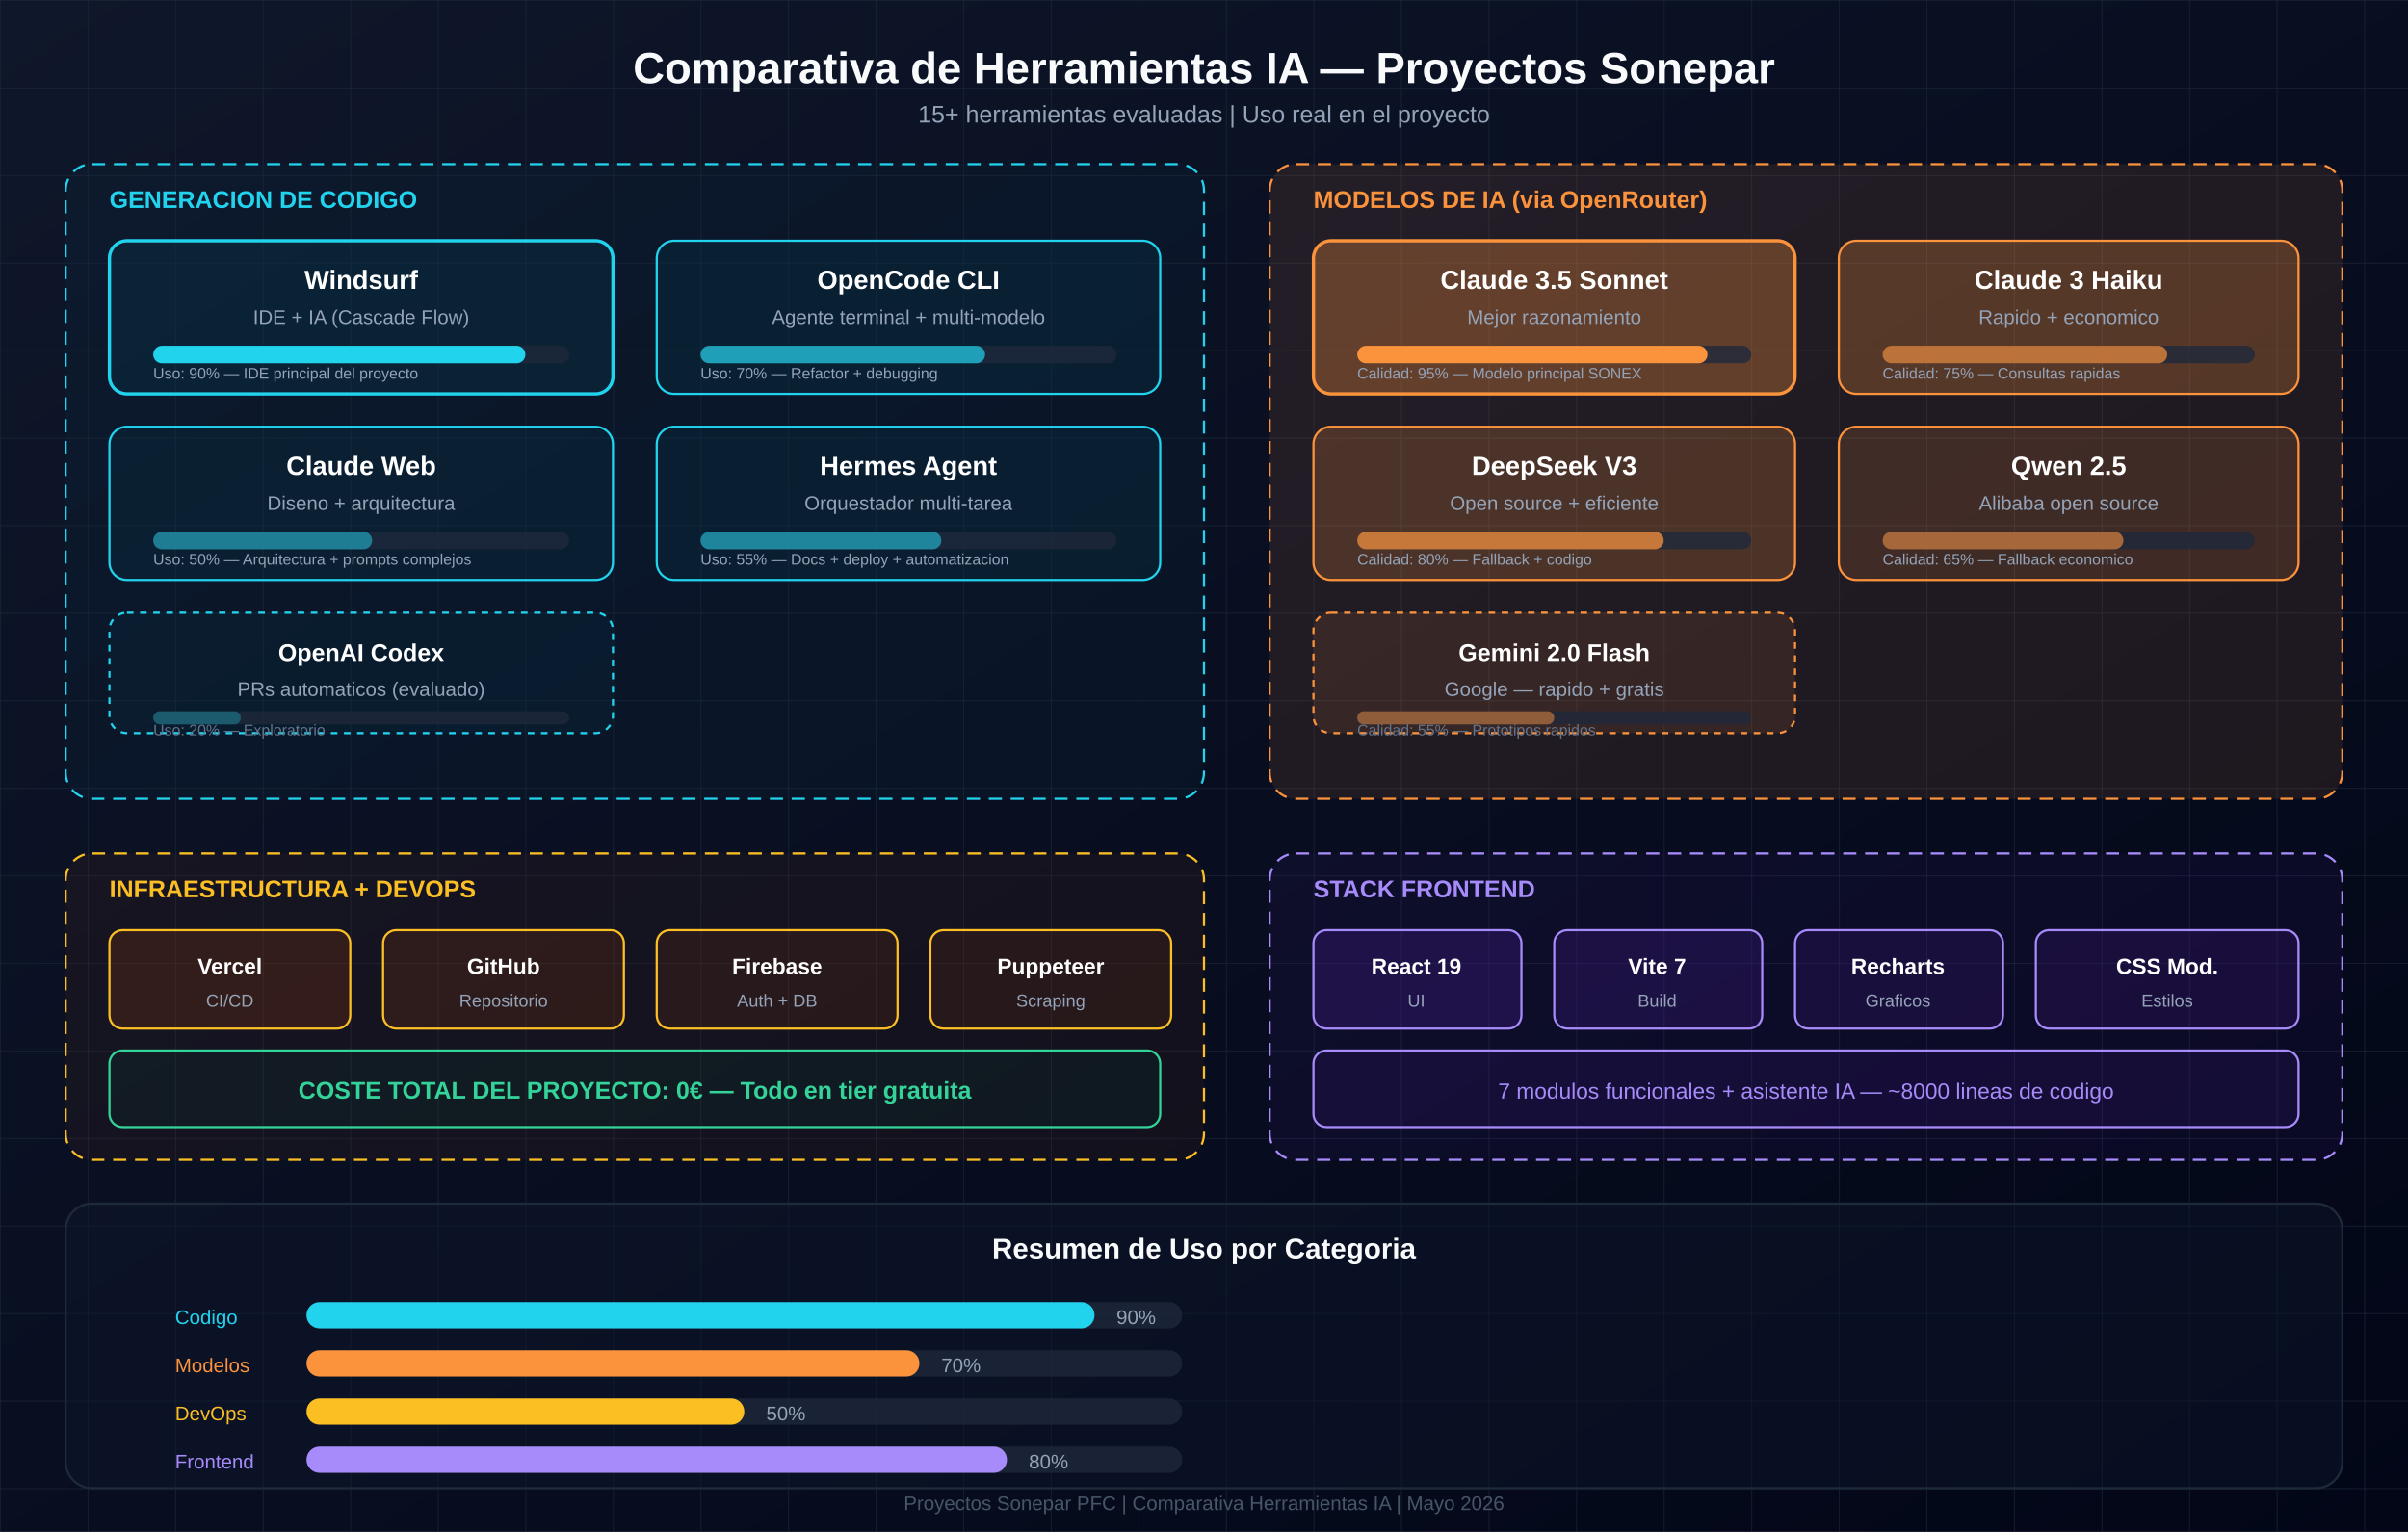
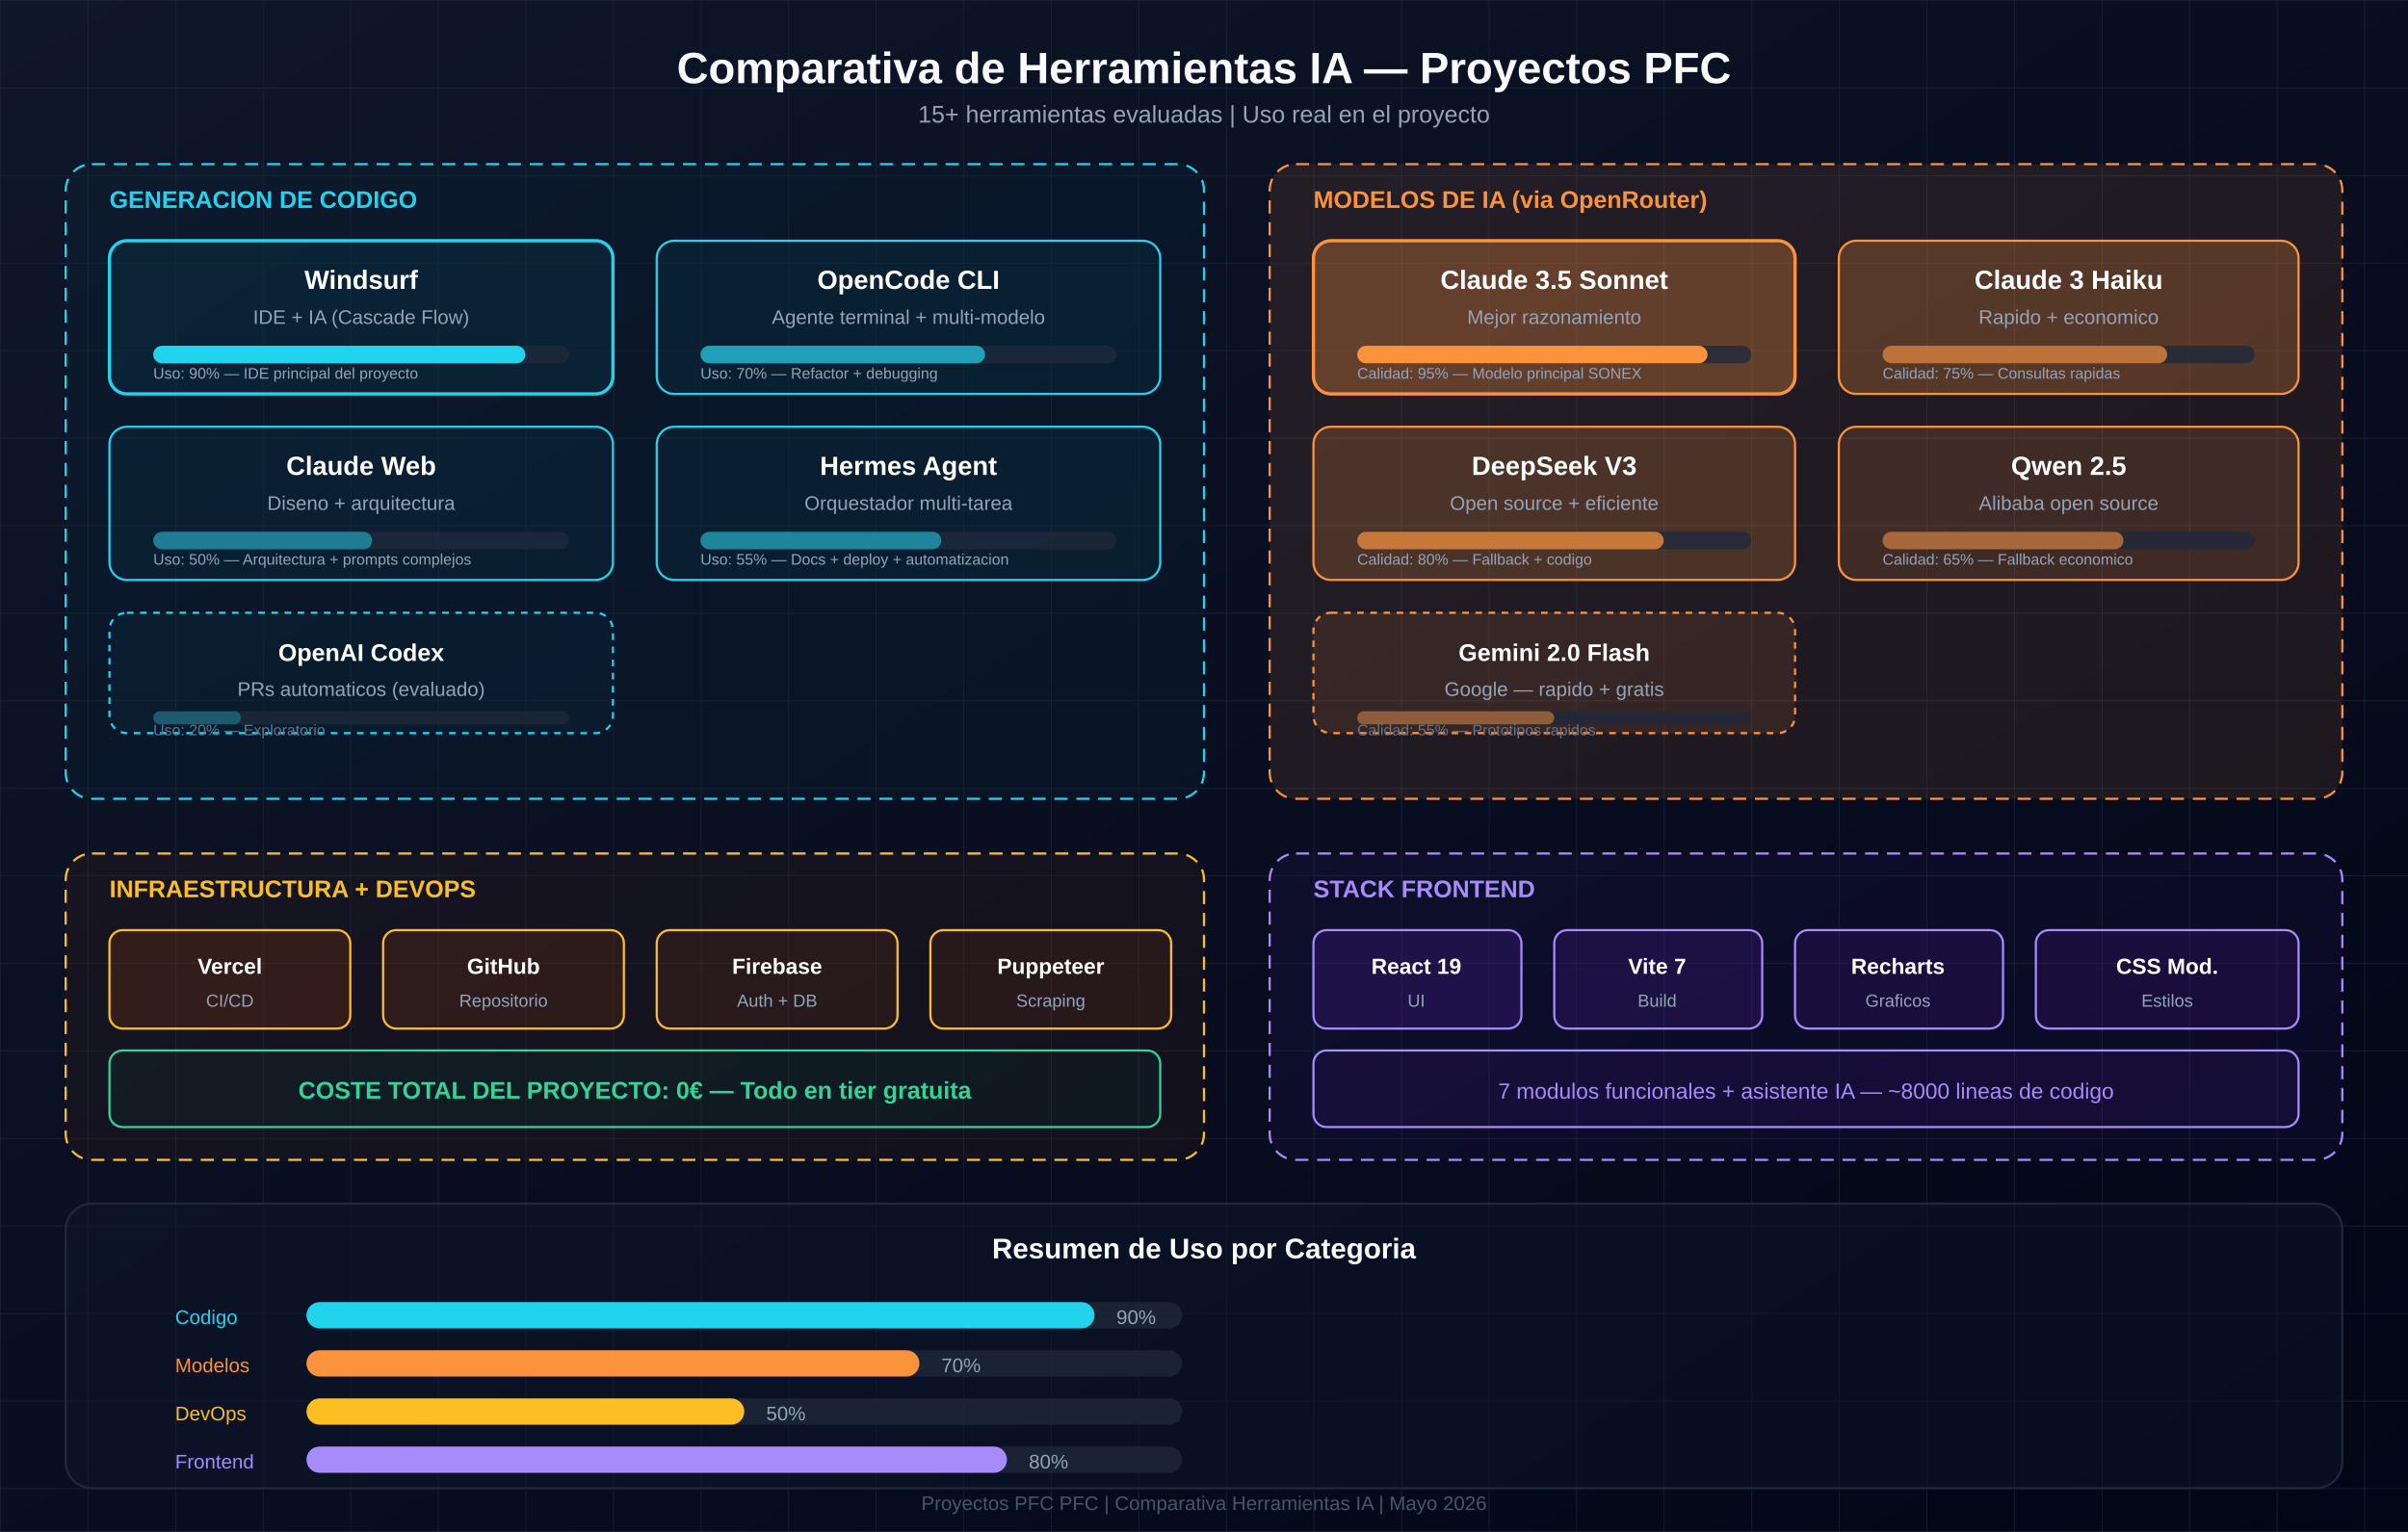
<svg xmlns="http://www.w3.org/2000/svg" viewBox="0 0 1100 700" font-family="'Segoe UI', Arial, sans-serif">
  <defs>
    <linearGradient id="bg" x1="0%" y1="0%" x2="100%" y2="100%">
      <stop offset="0%" style="stop-color:#0f172a" />
      <stop offset="100%" style="stop-color:#020617" />
    </linearGradient>
    <pattern id="grid" width="40" height="40" patternUnits="userSpaceOnUse">
      <path d="M 40 0 L 0 0 0 40" fill="none" stroke="#1e293b" stroke-width="0.5" />
    </pattern>
  </defs>
  <rect width="1100" height="700" fill="url(#bg)" />
  <rect width="1100" height="700" fill="url(#grid)" />
-   <text x="550" y="38" fill="#f8fafc" font-size="20" font-weight="700" text-anchor="middle">Comparativa de Herramientas IA — Proyectos Sonepar</text>
+   <text x="550" y="38" fill="#f8fafc" font-size="20" font-weight="700" text-anchor="middle">Comparativa de Herramientas IA — Proyectos PFC</text>
  <text x="550" y="56" fill="#94a3b8" font-size="11" text-anchor="middle">15+ herramientas evaluadas | Uso real en el proyecto</text>
  <rect x="30" y="75" width="520" height="290" rx="12" fill="rgba(8, 51, 68, 0.15)" stroke="#22d3ee" stroke-width="1" stroke-dasharray="6,4" />
  <text x="50" y="95" fill="#22d3ee" font-size="11" font-weight="600">GENERACION DE CODIGO</text>
  <rect x="50" y="110" width="230" height="70" rx="8" fill="rgba(8, 51, 68, 0.4)" stroke="#22d3ee" stroke-width="1.5" />
  <text x="165" y="132" fill="white" font-size="12" font-weight="700" text-anchor="middle">Windsurf</text>
  <text x="165" y="148" fill="#94a3b8" font-size="9" text-anchor="middle">IDE + IA (Cascade Flow)</text>
  <rect x="70" y="158" width="190" height="8" rx="4" fill="rgba(30, 41, 59, 0.8)" />
  <rect x="70" y="158" width="170" height="8" rx="4" fill="#22d3ee" />
  <text x="70" y="173" fill="#94a3b8" font-size="7">Uso: 90% — IDE principal del proyecto</text>
  <rect x="300" y="110" width="230" height="70" rx="8" fill="rgba(8, 51, 68, 0.35)" stroke="#22d3ee" stroke-width="1" />
  <text x="415" y="132" fill="white" font-size="12" font-weight="700" text-anchor="middle">OpenCode CLI</text>
  <text x="415" y="148" fill="#94a3b8" font-size="9" text-anchor="middle">Agente terminal + multi-modelo</text>
  <rect x="320" y="158" width="190" height="8" rx="4" fill="rgba(30, 41, 59, 0.8)" />
  <rect x="320" y="158" width="130" height="8" rx="4" fill="#22d3ee" opacity="0.7" />
  <text x="320" y="173" fill="#94a3b8" font-size="7">Uso: 70% — Refactor + debugging</text>
  <rect x="50" y="195" width="230" height="70" rx="8" fill="rgba(8, 51, 68, 0.3)" stroke="#22d3ee" stroke-width="1" />
  <text x="165" y="217" fill="white" font-size="12" font-weight="700" text-anchor="middle">Claude Web</text>
  <text x="165" y="233" fill="#94a3b8" font-size="9" text-anchor="middle">Diseno + arquitectura</text>
  <rect x="70" y="243" width="190" height="8" rx="4" fill="rgba(30, 41, 59, 0.8)" />
  <rect x="70" y="243" width="100" height="8" rx="4" fill="#22d3ee" opacity="0.5" />
  <text x="70" y="258" fill="#94a3b8" font-size="7">Uso: 50% — Arquitectura + prompts complejos</text>
  <rect x="300" y="195" width="230" height="70" rx="8" fill="rgba(8, 51, 68, 0.3)" stroke="#22d3ee" stroke-width="1" />
  <text x="415" y="217" fill="white" font-size="12" font-weight="700" text-anchor="middle">Hermes Agent</text>
  <text x="415" y="233" fill="#94a3b8" font-size="9" text-anchor="middle">Orquestador multi-tarea</text>
  <rect x="320" y="243" width="190" height="8" rx="4" fill="rgba(30, 41, 59, 0.8)" />
  <rect x="320" y="243" width="110" height="8" rx="4" fill="#22d3ee" opacity="0.55" />
  <text x="320" y="258" fill="#94a3b8" font-size="7">Uso: 55% — Docs + deploy + automatizacion</text>
  <rect x="50" y="280" width="230" height="55" rx="8" fill="rgba(8, 51, 68, 0.2)" stroke="#22d3ee" stroke-width="1" stroke-dasharray="3,3" />
  <text x="165" y="302" fill="white" font-size="11" font-weight="600" text-anchor="middle">OpenAI Codex</text>
  <text x="165" y="318" fill="#94a3b8" font-size="9" text-anchor="middle">PRs automaticos (evaluado)</text>
  <rect x="70" y="325" width="190" height="6" rx="3" fill="rgba(30, 41, 59, 0.8)" />
  <rect x="70" y="325" width="40" height="6" rx="3" fill="#22d3ee" opacity="0.3" />
  <text x="70" y="336" fill="#64748b" font-size="7">Uso: 20% — Exploratorio</text>
  <rect x="580" y="75" width="490" height="290" rx="12" fill="rgba(251, 146, 60, 0.1)" stroke="#fb923c" stroke-width="1" stroke-dasharray="6,4" />
  <text x="600" y="95" fill="#fb923c" font-size="11" font-weight="600">MODELOS DE IA (via OpenRouter)</text>
  <rect x="600" y="110" width="220" height="70" rx="8" fill="rgba(251, 146, 60, 0.3)" stroke="#fb923c" stroke-width="1.5" />
  <text x="710" y="132" fill="white" font-size="12" font-weight="700" text-anchor="middle">Claude 3.5 Sonnet</text>
  <text x="710" y="148" fill="#94a3b8" font-size="9" text-anchor="middle">Mejor razonamiento</text>
  <rect x="620" y="158" width="180" height="8" rx="4" fill="rgba(30, 41, 59, 0.8)" />
  <rect x="620" y="158" width="160" height="8" rx="4" fill="#fb923c" />
  <text x="620" y="173" fill="#94a3b8" font-size="7">Calidad: 95% — Modelo principal SONEX</text>
  <rect x="840" y="110" width="210" height="70" rx="8" fill="rgba(251, 146, 60, 0.25)" stroke="#fb923c" stroke-width="1" />
  <text x="945" y="132" fill="white" font-size="12" font-weight="700" text-anchor="middle">Claude 3 Haiku</text>
  <text x="945" y="148" fill="#94a3b8" font-size="9" text-anchor="middle">Rapido + economico</text>
  <rect x="860" y="158" width="170" height="8" rx="4" fill="rgba(30, 41, 59, 0.8)" />
  <rect x="860" y="158" width="130" height="8" rx="4" fill="#fb923c" opacity="0.7" />
  <text x="860" y="173" fill="#94a3b8" font-size="7">Calidad: 75% — Consultas rapidas</text>
  <rect x="600" y="195" width="220" height="70" rx="8" fill="rgba(251, 146, 60, 0.2)" stroke="#fb923c" stroke-width="1" />
  <text x="710" y="217" fill="white" font-size="12" font-weight="700" text-anchor="middle">DeepSeek V3</text>
  <text x="710" y="233" fill="#94a3b8" font-size="9" text-anchor="middle">Open source + eficiente</text>
  <rect x="620" y="243" width="180" height="8" rx="4" fill="rgba(30, 41, 59, 0.8)" />
  <rect x="620" y="243" width="140" height="8" rx="4" fill="#fb923c" opacity="0.75" />
  <text x="620" y="258" fill="#94a3b8" font-size="7">Calidad: 80% — Fallback + codigo</text>
  <rect x="840" y="195" width="210" height="70" rx="8" fill="rgba(251, 146, 60, 0.15)" stroke="#fb923c" stroke-width="1" />
  <text x="945" y="217" fill="white" font-size="12" font-weight="700" text-anchor="middle">Qwen 2.5</text>
  <text x="945" y="233" fill="#94a3b8" font-size="9" text-anchor="middle">Alibaba open source</text>
  <rect x="860" y="243" width="170" height="8" rx="4" fill="rgba(30, 41, 59, 0.8)" />
  <rect x="860" y="243" width="110" height="8" rx="4" fill="#fb923c" opacity="0.6" />
  <text x="860" y="258" fill="#94a3b8" font-size="7">Calidad: 65% — Fallback economico</text>
  <rect x="600" y="280" width="220" height="55" rx="8" fill="rgba(251, 146, 60, 0.1)" stroke="#fb923c" stroke-width="1" stroke-dasharray="3,3" />
  <text x="710" y="302" fill="white" font-size="11" font-weight="600" text-anchor="middle">Gemini 2.0 Flash</text>
  <text x="710" y="318" fill="#94a3b8" font-size="9" text-anchor="middle">Google — rapido + gratis</text>
  <rect x="620" y="325" width="180" height="6" rx="3" fill="rgba(30, 41, 59, 0.8)" />
  <rect x="620" y="325" width="90" height="6" rx="3" fill="#fb923c" opacity="0.5" />
  <text x="620" y="336" fill="#64748b" font-size="7">Calidad: 55% — Prototipos rapidos</text>
  <rect x="30" y="390" width="520" height="140" rx="12" fill="rgba(120, 53, 15, 0.1)" stroke="#fbbf24" stroke-width="1" stroke-dasharray="6,4" />
  <text x="50" y="410" fill="#fbbf24" font-size="11" font-weight="600">INFRAESTRUCTURA + DEVOPS</text>
  <rect x="50" y="425" width="110" height="45" rx="6" fill="rgba(120, 53, 15, 0.3)" stroke="#fbbf24" stroke-width="1" />
  <text x="105" y="445" fill="white" font-size="10" font-weight="600" text-anchor="middle">Vercel</text>
  <text x="105" y="460" fill="#94a3b8" font-size="8" text-anchor="middle">CI/CD</text>
  <rect x="175" y="425" width="110" height="45" rx="6" fill="rgba(120, 53, 15, 0.25)" stroke="#fbbf24" stroke-width="1" />
  <text x="230" y="445" fill="white" font-size="10" font-weight="600" text-anchor="middle">GitHub</text>
  <text x="230" y="460" fill="#94a3b8" font-size="8" text-anchor="middle">Repositorio</text>
  <rect x="300" y="425" width="110" height="45" rx="6" fill="rgba(120, 53, 15, 0.2)" stroke="#fbbf24" stroke-width="1" />
  <text x="355" y="445" fill="white" font-size="10" font-weight="600" text-anchor="middle">Firebase</text>
  <text x="355" y="460" fill="#94a3b8" font-size="8" text-anchor="middle">Auth + DB</text>
  <rect x="425" y="425" width="110" height="45" rx="6" fill="rgba(120, 53, 15, 0.2)" stroke="#fbbf24" stroke-width="1" />
  <text x="480" y="445" fill="white" font-size="10" font-weight="600" text-anchor="middle">Puppeteer</text>
  <text x="480" y="460" fill="#94a3b8" font-size="8" text-anchor="middle">Scraping</text>
  <rect x="50" y="480" width="480" height="35" rx="6" fill="rgba(6, 78, 59, 0.15)" stroke="#34d399" stroke-width="1" />
  <text x="290" y="502" fill="#34d399" font-size="11" font-weight="700" text-anchor="middle">COSTE TOTAL DEL PROYECTO: 0€ — Todo en tier gratuita</text>
  <rect x="580" y="390" width="490" height="140" rx="12" fill="rgba(76, 29, 149, 0.1)" stroke="#a78bfa" stroke-width="1" stroke-dasharray="6,4" />
  <text x="600" y="410" fill="#a78bfa" font-size="11" font-weight="600">STACK FRONTEND</text>
  <rect x="600" y="425" width="95" height="45" rx="6" fill="rgba(76, 29, 149, 0.3)" stroke="#a78bfa" stroke-width="1" />
  <text x="647" y="445" fill="white" font-size="10" font-weight="600" text-anchor="middle">React 19</text>
  <text x="647" y="460" fill="#94a3b8" font-size="8" text-anchor="middle">UI</text>
  <rect x="710" y="425" width="95" height="45" rx="6" fill="rgba(76, 29, 149, 0.25)" stroke="#a78bfa" stroke-width="1" />
  <text x="757" y="445" fill="white" font-size="10" font-weight="600" text-anchor="middle">Vite 7</text>
  <text x="757" y="460" fill="#94a3b8" font-size="8" text-anchor="middle">Build</text>
  <rect x="820" y="425" width="95" height="45" rx="6" fill="rgba(76, 29, 149, 0.2)" stroke="#a78bfa" stroke-width="1" />
  <text x="867" y="445" fill="white" font-size="10" font-weight="600" text-anchor="middle">Recharts</text>
  <text x="867" y="460" fill="#94a3b8" font-size="8" text-anchor="middle">Graficos</text>
  <rect x="930" y="425" width="120" height="45" rx="6" fill="rgba(76, 29, 149, 0.2)" stroke="#a78bfa" stroke-width="1" />
  <text x="990" y="445" fill="white" font-size="10" font-weight="600" text-anchor="middle">CSS Mod.</text>
  <text x="990" y="460" fill="#94a3b8" font-size="8" text-anchor="middle">Estilos</text>
  <rect x="600" y="480" width="450" height="35" rx="6" fill="rgba(76, 29, 149, 0.15)" stroke="#a78bfa" stroke-width="1" />
  <text x="825" y="502" fill="#a78bfa" font-size="10" text-anchor="middle">7 modulos funcionales + asistente IA — ~8000 lineas de codigo</text>
  <rect x="30" y="550" width="1040" height="130" rx="12" fill="rgba(15, 23, 42, 0.5)" stroke="#1e293b" stroke-width="1" />
  <text x="550" y="575" fill="#f8fafc" font-size="13" font-weight="700" text-anchor="middle">Resumen de Uso por Categoria</text>
  <text x="80" y="605" fill="#22d3ee" font-size="9">Codigo</text>
  <rect x="140" y="595" width="400" height="12" rx="6" fill="rgba(30, 41, 59, 0.8)" />
  <rect x="140" y="595" width="360" height="12" rx="6" fill="#22d3ee" />
  <text x="510" y="605" fill="#94a3b8" font-size="9">90%</text>
  <text x="80" y="627" fill="#fb923c" font-size="9">Modelos</text>
  <rect x="140" y="617" width="400" height="12" rx="6" fill="rgba(30, 41, 59, 0.8)" />
  <rect x="140" y="617" width="280" height="12" rx="6" fill="#fb923c" />
  <text x="430" y="627" fill="#94a3b8" font-size="9">70%</text>
  <text x="80" y="649" fill="#fbbf24" font-size="9">DevOps</text>
  <rect x="140" y="639" width="400" height="12" rx="6" fill="rgba(30, 41, 59, 0.8)" />
  <rect x="140" y="639" width="200" height="12" rx="6" fill="#fbbf24" />
  <text x="350" y="649" fill="#94a3b8" font-size="9">50%</text>
  <text x="80" y="671" fill="#a78bfa" font-size="9">Frontend</text>
  <rect x="140" y="661" width="400" height="12" rx="6" fill="rgba(30, 41, 59, 0.8)" />
  <rect x="140" y="661" width="320" height="12" rx="6" fill="#a78bfa" />
  <text x="470" y="671" fill="#94a3b8" font-size="9">80%</text>
-   <text x="550" y="690" fill="#475569" font-size="9" text-anchor="middle">Proyectos Sonepar PFC | Comparativa Herramientas IA | Mayo 2026</text>
+   <text x="550" y="690" fill="#475569" font-size="9" text-anchor="middle">Proyectos PFC PFC | Comparativa Herramientas IA | Mayo 2026</text>
</svg>
